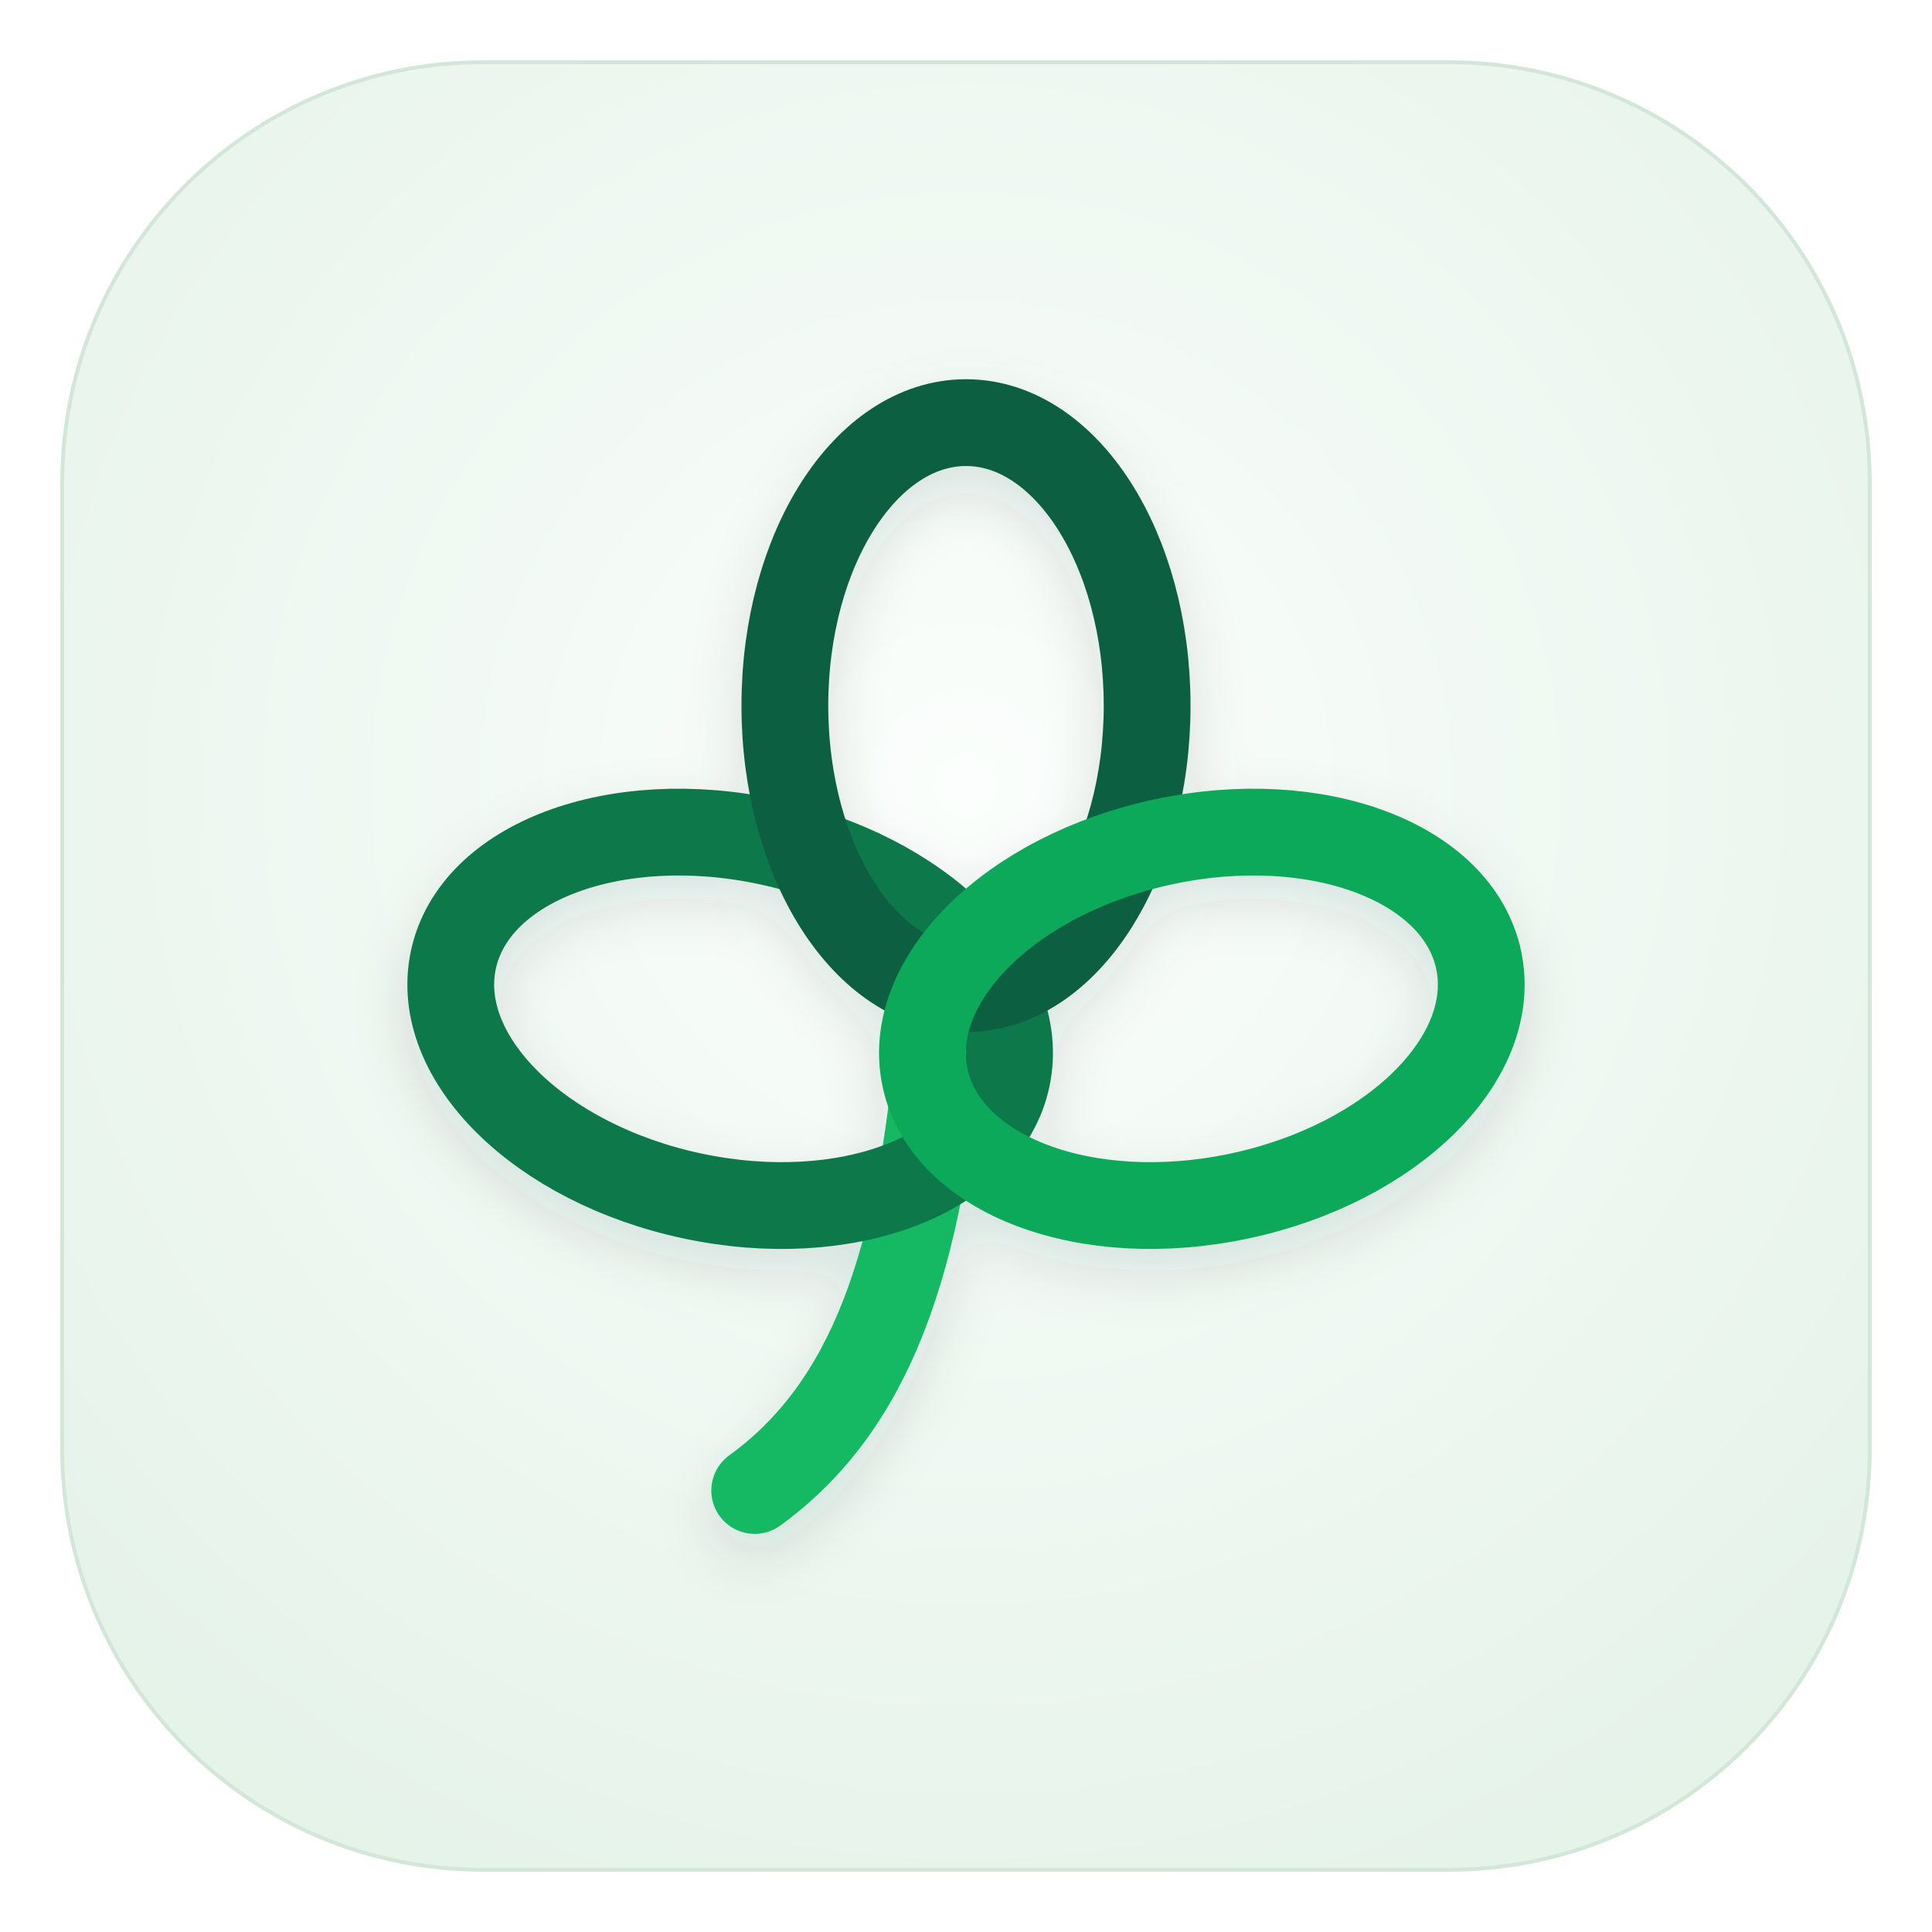
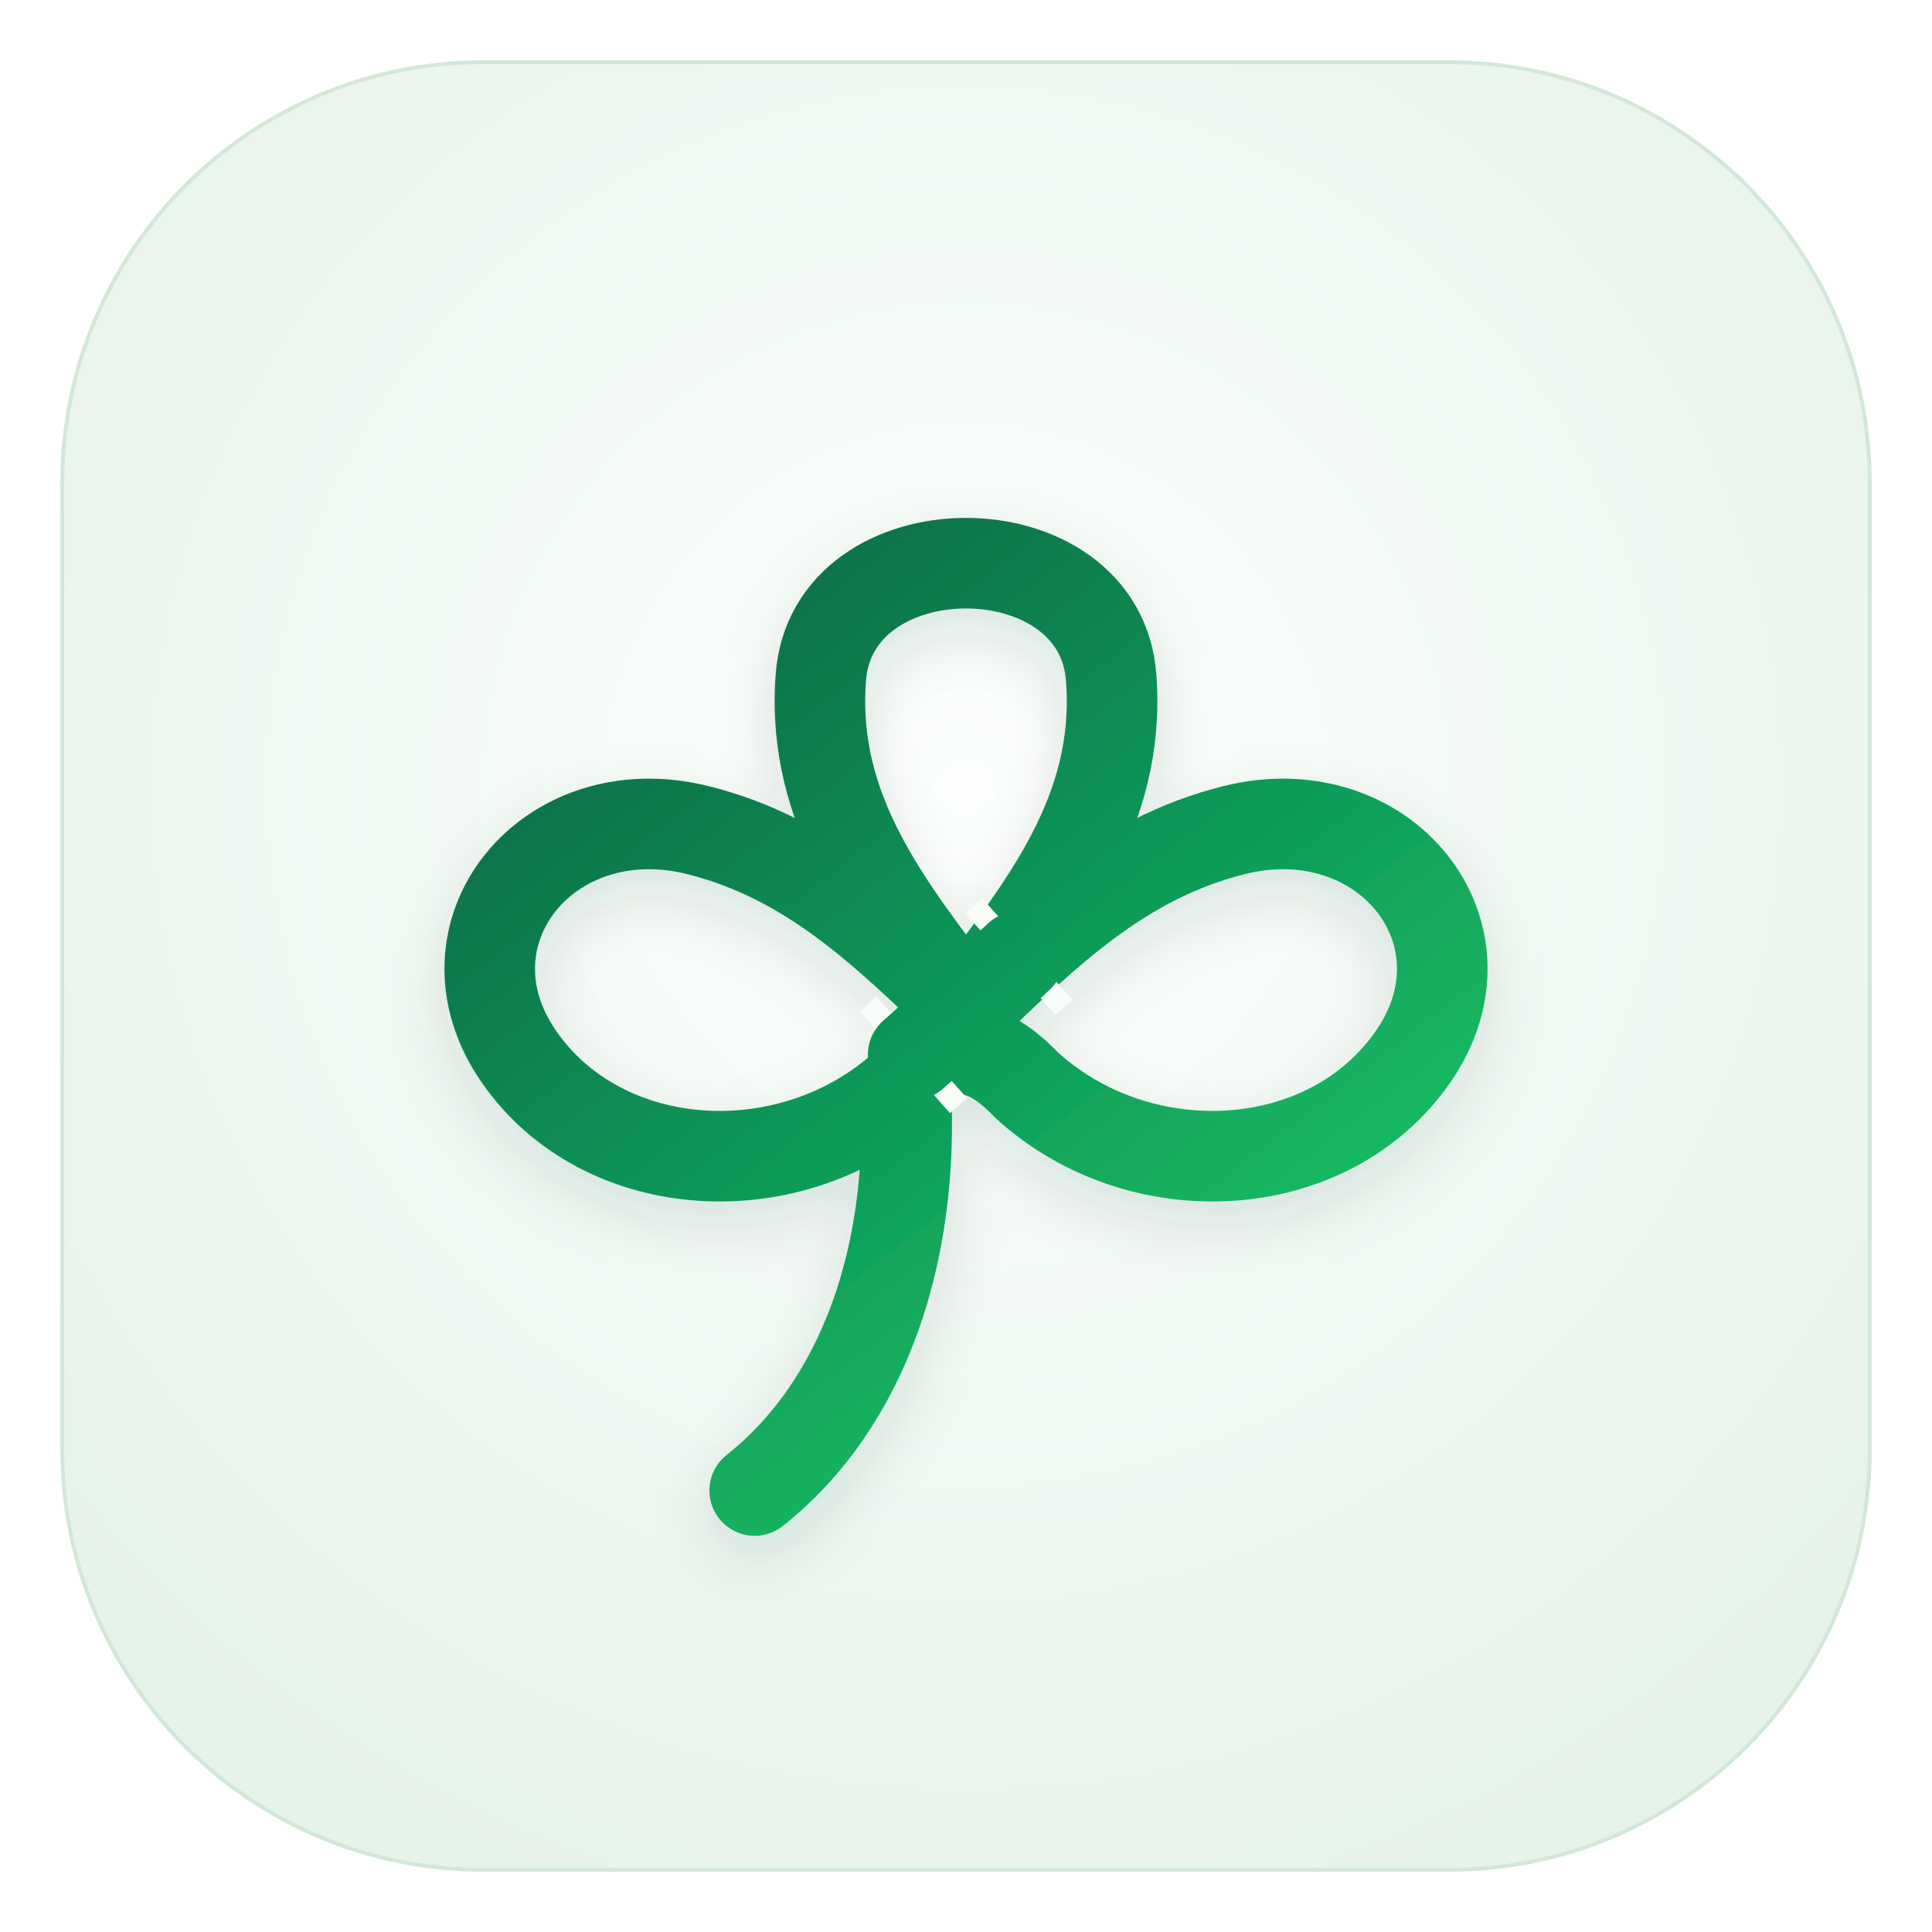
<svg xmlns="http://www.w3.org/2000/svg" width="1024" height="1024" viewBox="0 0 1024 1024" fill="none">
  <defs>
    <radialGradient id="tile" cx="0" cy="0" r="1" gradientUnits="userSpaceOnUse" gradientTransform="translate(512 418) rotate(90) scale(680)">
      <stop stop-color="#FBFEFC" />
      <stop offset="1" stop-color="#E4F2E8" />
    </radialGradient>
    <linearGradient id="ribbon" x1="288" y1="260" x2="690" y2="780" gradientUnits="userSpaceOnUse">
      <stop stop-color="#075F43" />
      <stop offset="0.48" stop-color="#0A9254" />
      <stop offset="1" stop-color="#20C96A" />
    </linearGradient>
    <filter id="lift" x="140" y="130" width="750" height="760" filterUnits="userSpaceOnUse" color-interpolation-filters="sRGB">
      <feDropShadow dx="0" dy="12" stdDeviation="15" flood-color="#06402D" flood-opacity="0.12" />
    </filter>
  </defs>
  <rect x="32" y="32" width="960" height="960" rx="224" fill="url(#tile)" />
  <rect x="33" y="33" width="958" height="958" rx="223" stroke="#D2E7D7" stroke-width="2" />
-   <g filter="url(#lift)" fill="none" stroke-width="46" stroke-linecap="round" stroke-linejoin="round">
-     <path d="M400 790 C462 745 488 668 498 548" stroke="#16B963" />
-     <ellipse cx="387" cy="540" rx="150" ry="96" transform="rotate(12 387 540)" stroke="#08784A" />
-     <ellipse cx="512" cy="374" rx="96" ry="150" stroke="#075F43" />
-     <ellipse cx="637" cy="540" rx="150" ry="96" transform="rotate(-12 637 540)" stroke="#11A95A" />
+   <path d="M400 790            C458 744 485 664 480 575             C420 630 320 625 275 560            C230 495 290 420 370 440            C430 455 470 495 512 535             C470 480 430 430 435 360            C440 278 584 278 589 360            C594 430 554 480 512 535             C554 495 594 455 654 440            C734 420 794 495 749 560            C704 625 604 630 544 575             C520 550 500 550 480 575" fill="none" stroke="url(#ribbon)" stroke-width="48" stroke-linecap="round" stroke-linejoin="round" filter="url(#lift)" />
+   <g stroke="#F8FCF9" stroke-width="12" stroke-linecap="butt">
+     <path d="M460 532 L508 586" />
+     <path d="M516 480 L564 534" />
  </g>
+   <path d="M484 559 C501 544 520 526 540 507" fill="none" stroke="url(#ribbon)" stroke-width="48" stroke-linecap="round" />
</svg>
